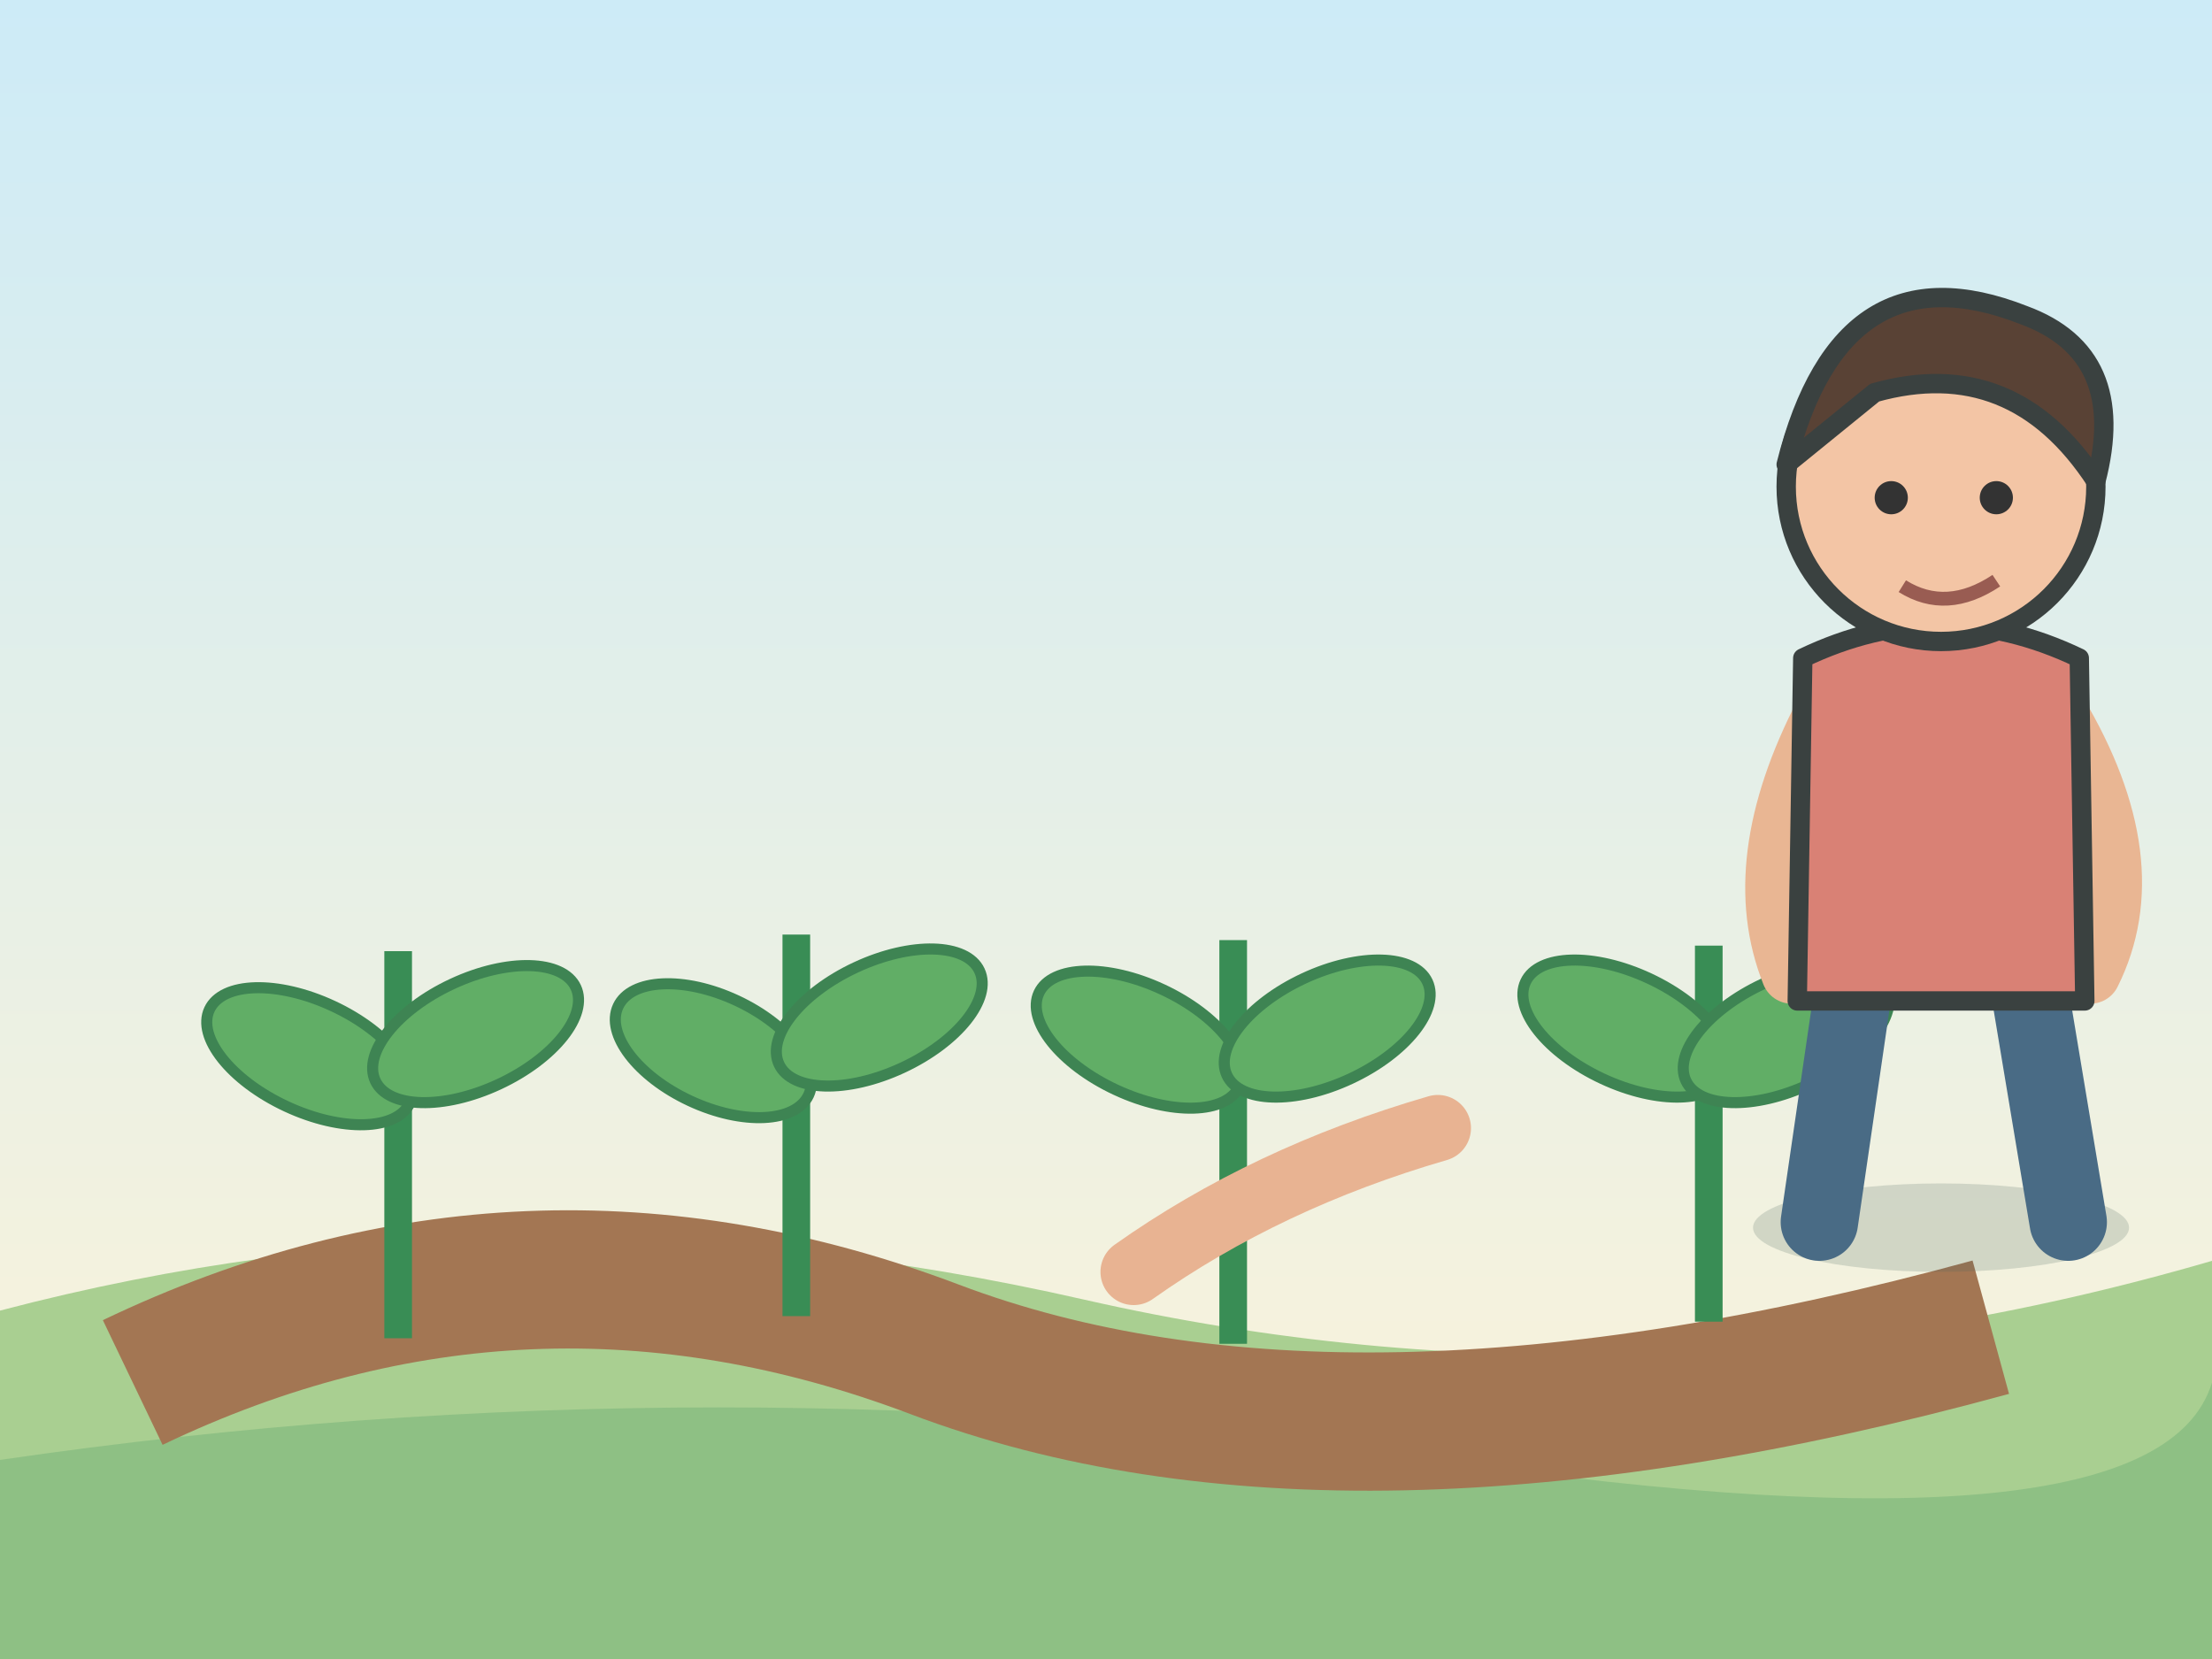
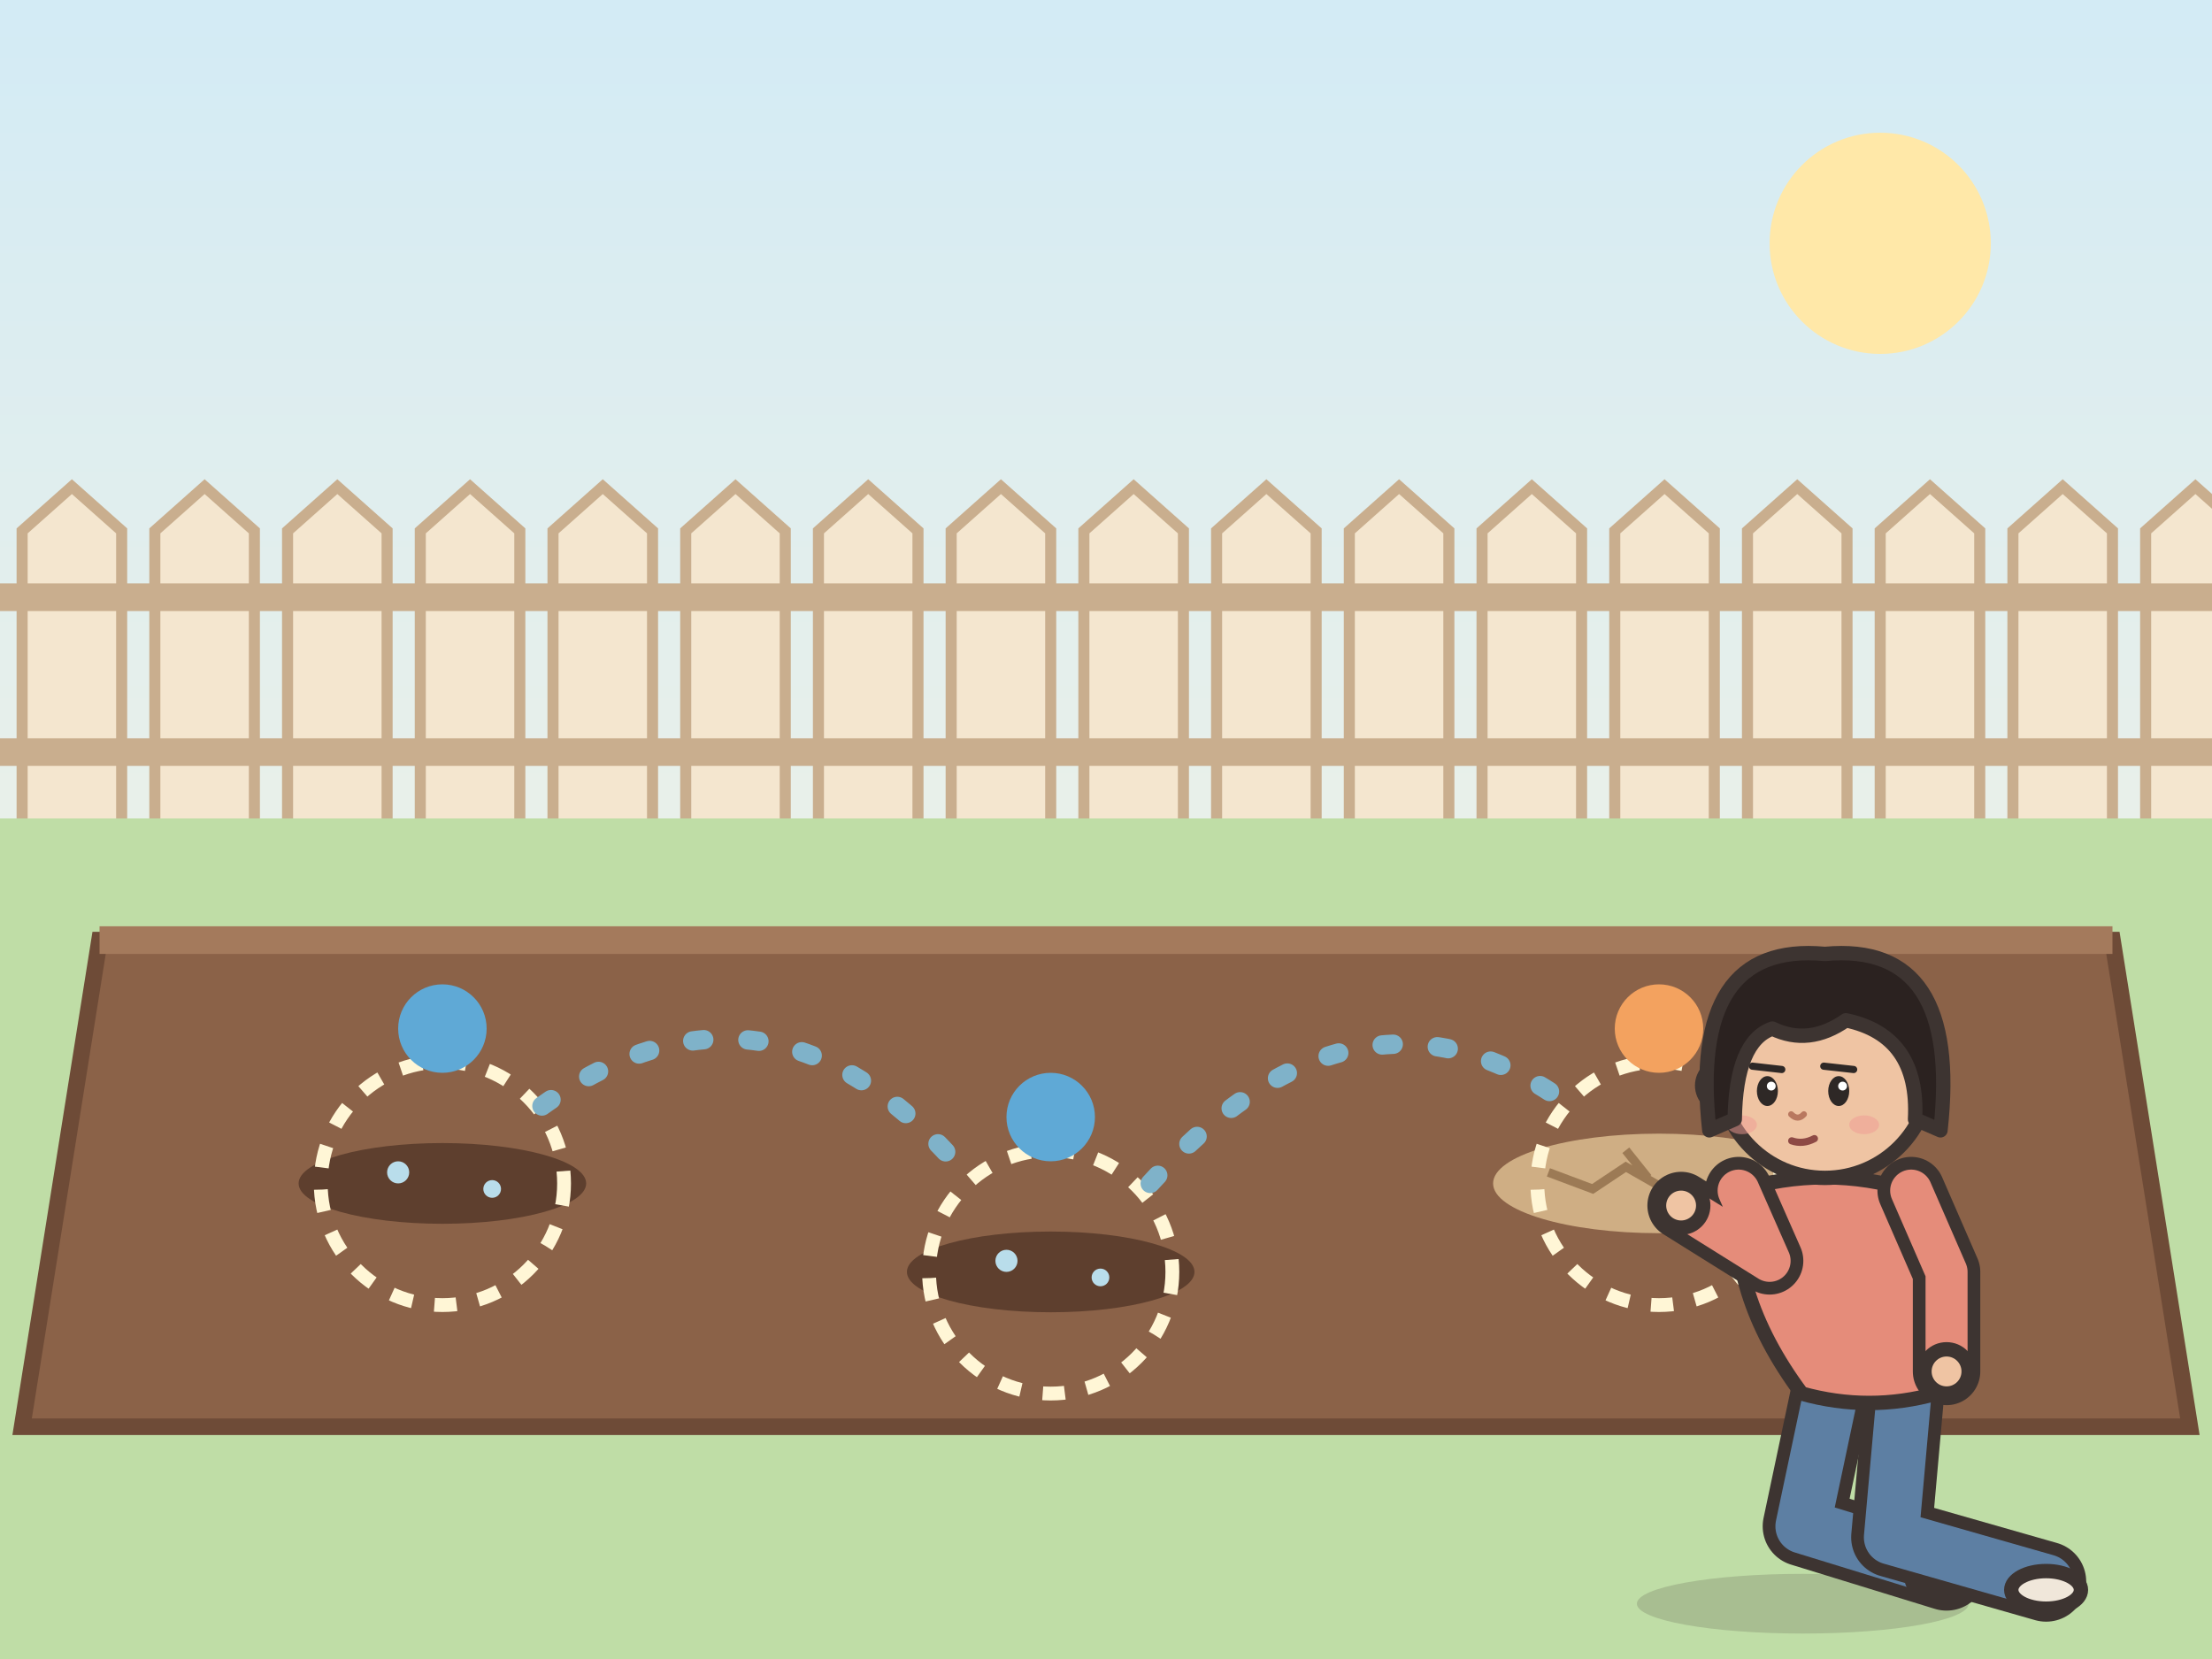
<svg xmlns="http://www.w3.org/2000/svg" viewBox="0 0 400 300" role="img" aria-labelledby="t d">
  <defs>
-     <linearGradient id="bg" x2="0" y2="1">
-       <stop stop-color="#CDEBF7" />
-       <stop offset="1" stop-color="#FFF4D7" />
-     </linearGradient>
-     <linearGradient id="cloth" x2="1" y2="1">
-       <stop stop-color="#F39B79" />
-       <stop offset="1" stop-color="#C95D55" />
-     </linearGradient>
+     <radialGradient id="glow">
+       <stop offset="0" stop-color="#FFF6C8" stop-opacity=".95" />
+       <stop offset="1" stop-color="#FFF6C8" stop-opacity="0" />
+     </radialGradient>
  </defs>
-   <rect width="400" height="300" fill="url(#bg)" />
-   <path d="M0 237 Q95 212 196 235 T400 228 V300 H0Z" fill="#A9CF91" />
-   <path d="M0 264 Q130 245 260 264 T400 250 V300 H0Z" fill="#78B47A" opacity=".55" />
-   <g>
-     <path d="M24 250 Q95 216 169 244 T360 240" fill="none" stroke="#A37653" stroke-width="25" />
-     <g stroke="#398D55" stroke-width="5" fill="none">
-       <path d="M72 242 V172 M144 238 V169 M223 243 V170 M309 239 V171" />
-     </g>
-     <g fill="#61AE66" stroke="#3E8453" stroke-width="2">
-       <ellipse cx="56" cy="191" rx="20" ry="10" transform="rotate(25 56 191)" />
-       <ellipse cx="86" cy="187" rx="20" ry="10" transform="rotate(-25 86 187)" />
-       <ellipse cx="129" cy="190" rx="19" ry="10" transform="rotate(25 129 190)" />
-       <ellipse cx="159" cy="184" rx="20" ry="10" transform="rotate(-25 159 184)" />
-       <ellipse cx="206" cy="188" rx="20" ry="10" transform="rotate(25 206 188)" />
-       <ellipse cx="240" cy="186" rx="20" ry="10" transform="rotate(-25 240 186)" />
-       <ellipse cx="294" cy="186" rx="20" ry="10" transform="rotate(25 294 186)" />
-       <ellipse cx="323" cy="187" rx="20" ry="10" transform="rotate(-25 323 187)" />
-     </g>
-   </g>
-   <g>
-     <ellipse cx="351" cy="222" rx="34" ry="8" fill="#4C665E" opacity=".2" />
-     <path d="M336 173 L329 221 M366 173 L374 221" stroke="#496B85" stroke-width="14" stroke-linecap="round" />
-     <path d="M330 129 Q316 156 324 176 M372 129 Q388 156 378 176" fill="none" stroke="#E9B693" stroke-width="11" stroke-linecap="round" />
-     <path d="M326 119 Q351 107 376 119 L377 181 H325Z" fill="#D98175" stroke="#3A4140" stroke-width="3.5" stroke-linecap="round" stroke-linejoin="round" />
-     <circle cx="351" cy="88" r="28" fill="#F3C5A5" stroke="#3A4140" stroke-width="3.5" stroke-linecap="round" stroke-linejoin="round" />
-     <path d="M323 84 Q333 44 366 57 Q385 64 379 87 Q364 64 339 71Z" fill="#594235" stroke="#3A4140" stroke-width="3.5" stroke-linecap="round" stroke-linejoin="round" />
-     <circle cx="342" cy="90" r="3" fill="#333" />
-     <circle cx="361" cy="90" r="3" fill="#333" />
-     <path d="M344 106 Q352 111 361 105" fill="none" stroke="#995C52" stroke-width="2.5" />
-   </g>
-   <path d="M260 204 Q229 213 205 230" fill="none" stroke="#E8B392" stroke-width="12" stroke-linecap="round" />
+   <linearGradient id="sky" x1="0" y1="0" x2="0" y2="1">
+     <stop stop-color="#D3EBF5" />
+     <stop offset="1" stop-color="#FFF5DE" />
+   </linearGradient>
+   <rect width="400" height="300" fill="url(#sky)" />
+   <circle cx="340" cy="44" r="20" fill="#FFE8A8" />
+   <path d="M4 150 V96 L13 88 L22 96 V150Z" fill="#F4E6CF" stroke="#C9AE8E" stroke-width="2" />
+   <path d="M28 150 V96 L37 88 L46 96 V150Z" fill="#F4E6CF" stroke="#C9AE8E" stroke-width="2" />
+   <path d="M52 150 V96 L61 88 L70 96 V150Z" fill="#F4E6CF" stroke="#C9AE8E" stroke-width="2" />
+   <path d="M76 150 V96 L85 88 L94 96 V150Z" fill="#F4E6CF" stroke="#C9AE8E" stroke-width="2" />
+   <path d="M100 150 V96 L109 88 L118 96 V150Z" fill="#F4E6CF" stroke="#C9AE8E" stroke-width="2" />
+   <path d="M124 150 V96 L133 88 L142 96 V150Z" fill="#F4E6CF" stroke="#C9AE8E" stroke-width="2" />
+   <path d="M148 150 V96 L157 88 L166 96 V150Z" fill="#F4E6CF" stroke="#C9AE8E" stroke-width="2" />
+   <path d="M172 150 V96 L181 88 L190 96 V150Z" fill="#F4E6CF" stroke="#C9AE8E" stroke-width="2" />
+   <path d="M196 150 V96 L205 88 L214 96 V150Z" fill="#F4E6CF" stroke="#C9AE8E" stroke-width="2" />
+   <path d="M220 150 V96 L229 88 L238 96 V150Z" fill="#F4E6CF" stroke="#C9AE8E" stroke-width="2" />
+   <path d="M244 150 V96 L253 88 L262 96 V150Z" fill="#F4E6CF" stroke="#C9AE8E" stroke-width="2" />
+   <path d="M268 150 V96 L277 88 L286 96 V150Z" fill="#F4E6CF" stroke="#C9AE8E" stroke-width="2" />
+   <path d="M292 150 V96 L301 88 L310 96 V150Z" fill="#F4E6CF" stroke="#C9AE8E" stroke-width="2" />
+   <path d="M316 150 V96 L325 88 L334 96 V150Z" fill="#F4E6CF" stroke="#C9AE8E" stroke-width="2" />
+   <path d="M340 150 V96 L349 88 L358 96 V150Z" fill="#F4E6CF" stroke="#C9AE8E" stroke-width="2" />
+   <path d="M364 150 V96 L373 88 L382 96 V150Z" fill="#F4E6CF" stroke="#C9AE8E" stroke-width="2" />
+   <path d="M388 150 V96 L397 88 L406 96 V150Z" fill="#F4E6CF" stroke="#C9AE8E" stroke-width="2" />
+   <path d="M0 108 H400 M0 136 H400" stroke="#C9AE8E" stroke-width="5" />
+   <rect y="148" width="400" height="152" fill="#BFDDA6" />
+   <path d="M18 170 H382 L396 258 H4Z" fill="#8B6248" stroke="#6E4B37" stroke-width="3" />
+   <path d="M18 170 H382" stroke="#A47A5C" stroke-width="5" />
+   <ellipse cx="80" cy="214" rx="26" ry="7.3" fill="#5E3F2E" />
+   <circle cx="72" cy="212" r="2" fill="#B9DDEB" />
+   <circle cx="89" cy="215" r="1.6" fill="#B9DDEB" />
+   <circle cx="80" cy="214" r="22" fill="none" stroke="#FFF6D6" stroke-width="2.5" stroke-dasharray="4 4" />
+   <ellipse cx="190" cy="230" rx="26" ry="7.3" fill="#5E3F2E" />
+   <circle cx="182" cy="228" r="2" fill="#B9DDEB" />
+   <circle cx="199" cy="231" r="1.6" fill="#B9DDEB" />
+   <circle cx="190" cy="230" r="22" fill="none" stroke="#FFF6D6" stroke-width="2.5" stroke-dasharray="4 4" />
+   <ellipse cx="300" cy="214" rx="30" ry="9.0" fill="#CFAE84" />
+   <path d="M280 212 l8 3 l6 -4 l7 4 M302 218 l7 -3 l9 3 M294 208 l4 5" stroke="#9C7A55" stroke-width="1.6" fill="none" />
+   <circle cx="300" cy="214" r="22" fill="none" stroke="#FFF6D6" stroke-width="2.5" stroke-dasharray="4 4" />
+   <path d="M98 200 Q140 170 176 214" fill="none" stroke="#7FB2C9" stroke-width="3.5" stroke-linecap="round" stroke-dasharray="2 8" />
+   <path d="M208 214 Q246 172 284 200" fill="none" stroke="#7FB2C9" stroke-width="3.5" stroke-linecap="round" stroke-dasharray="2 8" />
+   <circle cx="80" cy="186" r="8" fill="#5FA9D6" />
+   <circle cx="190" cy="202" r="8" fill="#5FA9D6" />
+   <circle cx="300" cy="186" r="8" fill="#F3A25F" />
+   <ellipse cx="326.0" cy="290.0" rx="30.0" ry="5.4" fill="#3D3431" opacity="0.18" />
+   <path d="M331.5 250.0 L326.0 276.0 L352.0 284.0" fill="none" stroke="#3D3431" stroke-width="14.5" stroke-linecap="round" stroke-linejoin="round" />
+   <path d="M331.5 250.0 L326.0 276.0 L352.0 284.0" fill="none" stroke="#5D7FA3" stroke-width="9.9" stroke-linecap="round" stroke-linejoin="round" />
+   <ellipse cx="352.0" cy="285.5" rx="6.3" ry="3.4" fill="#F0E7DA" stroke="#3D3431" stroke-width="2.6" stroke-linejoin="round" stroke-linecap="round" />
+   <path d="M344.5 250.0 L342.0 278.0 L370.0 286.0" fill="none" stroke="#3D3431" stroke-width="14.5" stroke-linecap="round" stroke-linejoin="round" />
+   <path d="M344.5 250.0 L342.0 278.0 L370.0 286.0" fill="none" stroke="#5D7FA3" stroke-width="9.9" stroke-linecap="round" stroke-linejoin="round" />
+   <ellipse cx="370.0" cy="287.5" rx="6.3" ry="3.4" fill="#F0E7DA" stroke="#3D3431" stroke-width="2.6" stroke-linejoin="round" stroke-linecap="round" />
+   <path d="M314.4 215.3 Q330.0 210.5 345.6 215.3 Q347.9 233.6 350.2 252.0 Q338.0 255.4 325.8 252.0 Q312.1 233.6 314.4 215.3Z" fill="#E58C7A" stroke="#3D3431" stroke-width="2.6" stroke-linejoin="round" stroke-linecap="round" />
+   <path d="M314.4 215.3 L320.0 228.0 L304.0 218.0" fill="none" stroke="#3D3431" stroke-width="12.2" stroke-linecap="round" stroke-linejoin="round" />
+   <path d="M314.4 215.3 L320.0 228.0 L304.0 218.0" fill="none" stroke="#E58C7A" stroke-width="7.6" stroke-linecap="round" stroke-linejoin="round" />
+   <circle cx="304.0" cy="218.0" r="4.0" fill="#EFC4A3" stroke="#3D3431" stroke-width="2.6" stroke-linejoin="round" stroke-linecap="round" />
+   <path d="M345.6 215.3 L352.0 230.0 L352.0 248.0" fill="none" stroke="#3D3431" stroke-width="12.2" stroke-linecap="round" stroke-linejoin="round" />
+   <path d="M345.6 215.3 L352.0 230.0 L352.0 248.0" fill="none" stroke="#E58C7A" stroke-width="7.6" stroke-linecap="round" stroke-linejoin="round" />
+   <circle cx="352.0" cy="248.0" r="4.0" fill="#EFC4A3" stroke="#3D3431" stroke-width="2.6" stroke-linejoin="round" stroke-linecap="round" />
+   <circle cx="311.6" cy="196.3" r="3.8" fill="#EFC4A3" stroke="#3D3431" stroke-width="2.6" stroke-linejoin="round" stroke-linecap="round" />
+   <circle cx="330.0" cy="194.0" r="19.0" fill="#EFC4A3" stroke="#3D3431" stroke-width="2.6" stroke-linejoin="round" stroke-linecap="round" />
+   <ellipse cx="319.6" cy="197.3" rx="1.9" ry="2.7" fill="#2E2826" />
+   <circle cx="320.3" cy="196.4" r="0.8" fill="#FFF" />
+   <path d="M316.9 192.8 L322.2 193.4" stroke="#2E2826" stroke-width="1.3" stroke-linecap="round" />
+   <ellipse cx="332.5" cy="197.3" rx="1.9" ry="2.7" fill="#2E2826" />
+   <circle cx="333.2" cy="196.4" r="0.8" fill="#FFF" />
+   <path d="M329.8 192.8 L335.2 193.4" stroke="#2E2826" stroke-width="1.3" stroke-linecap="round" />
+   <path d="M323.9 201.5 Q325.1 202.7 326.2 201.5" fill="none" stroke="#B9785F" stroke-width="1.1" stroke-linecap="round" />
+   <ellipse cx="315.0" cy="203.4" rx="2.7" ry="1.7" fill="#F09A93" opacity=".5" />
+   <ellipse cx="337.1" cy="203.4" rx="2.7" ry="1.7" fill="#F09A93" opacity=".5" />
+   <path d="M324.0 206.3 Q326.0 207.0 328.1 205.9" fill="none" stroke="#8E4A45" stroke-width="1.3" stroke-linecap="round" />
+   <path d="M309.1 204.4 Q305.3 170.2 330.0 172.5 Q354.7 170.2 350.9 204.4 L346.3 202.4 Q347.1 187.3 333.8 184.5 Q327.1 189.2 320.5 186.0 Q313.9 188.3 313.7 202.4Z" fill="#2B2220" stroke="#3D3431" stroke-width="2.6" stroke-linejoin="round" stroke-linecap="round" />
</svg>
